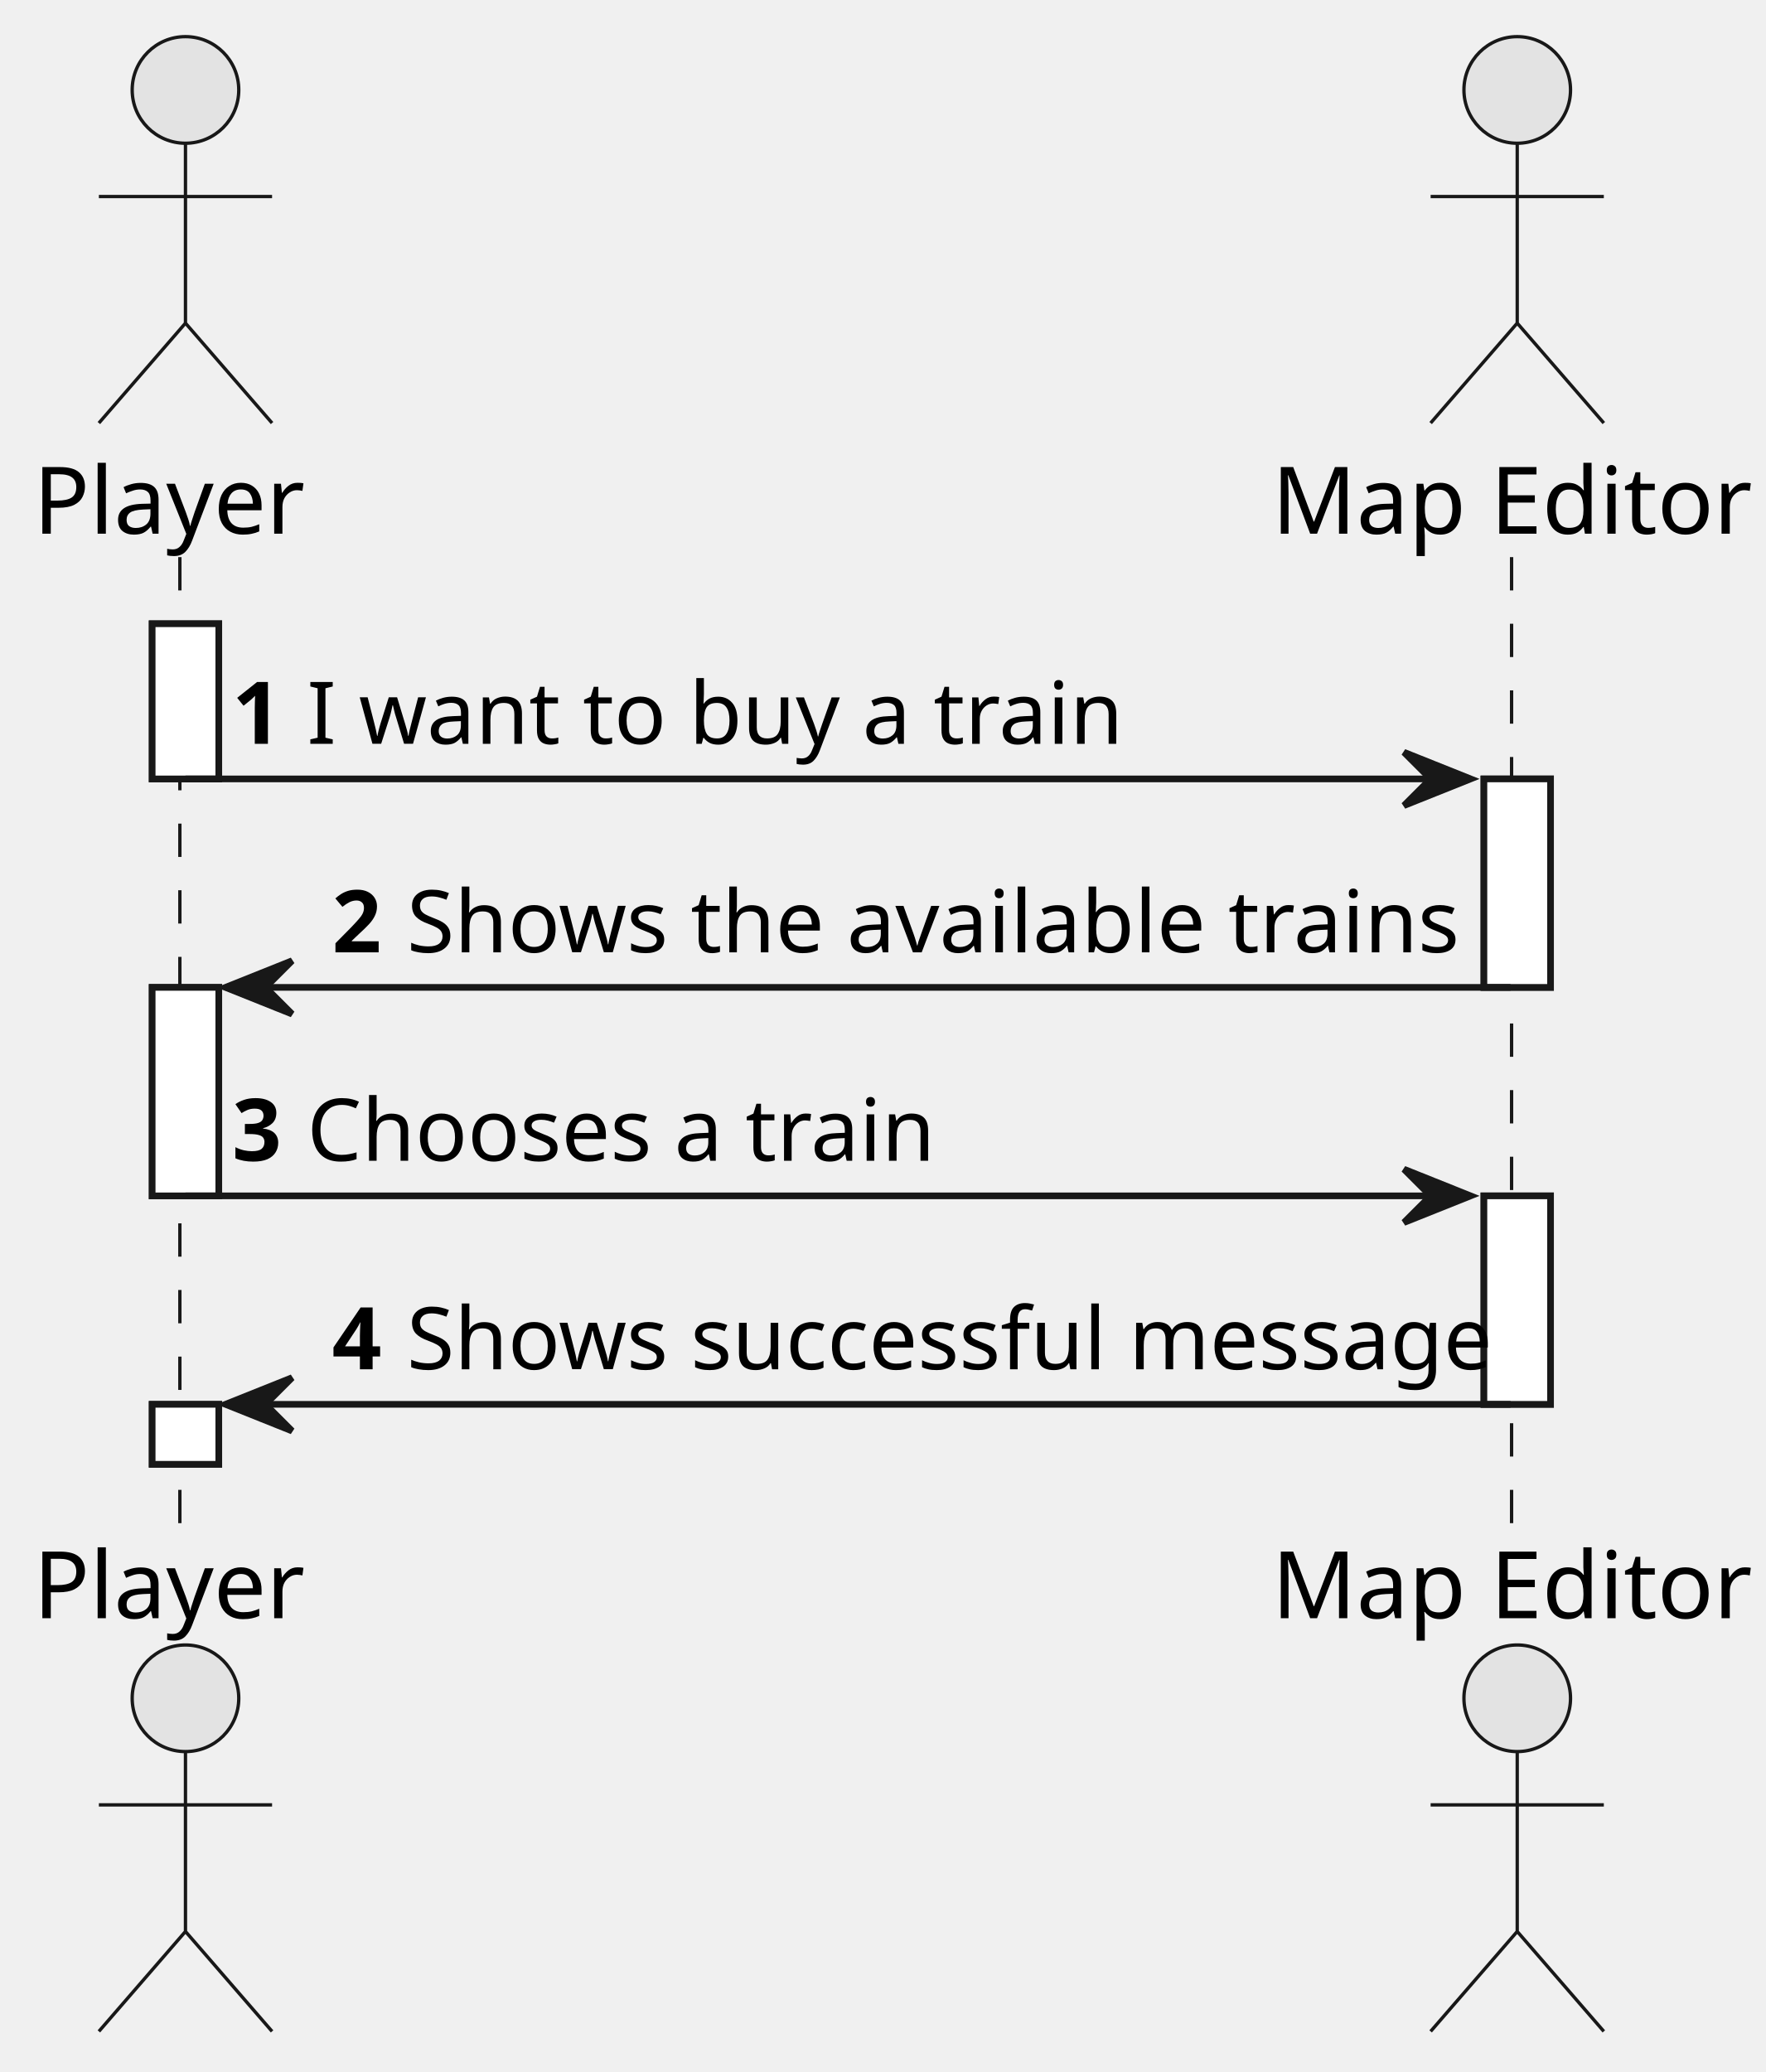
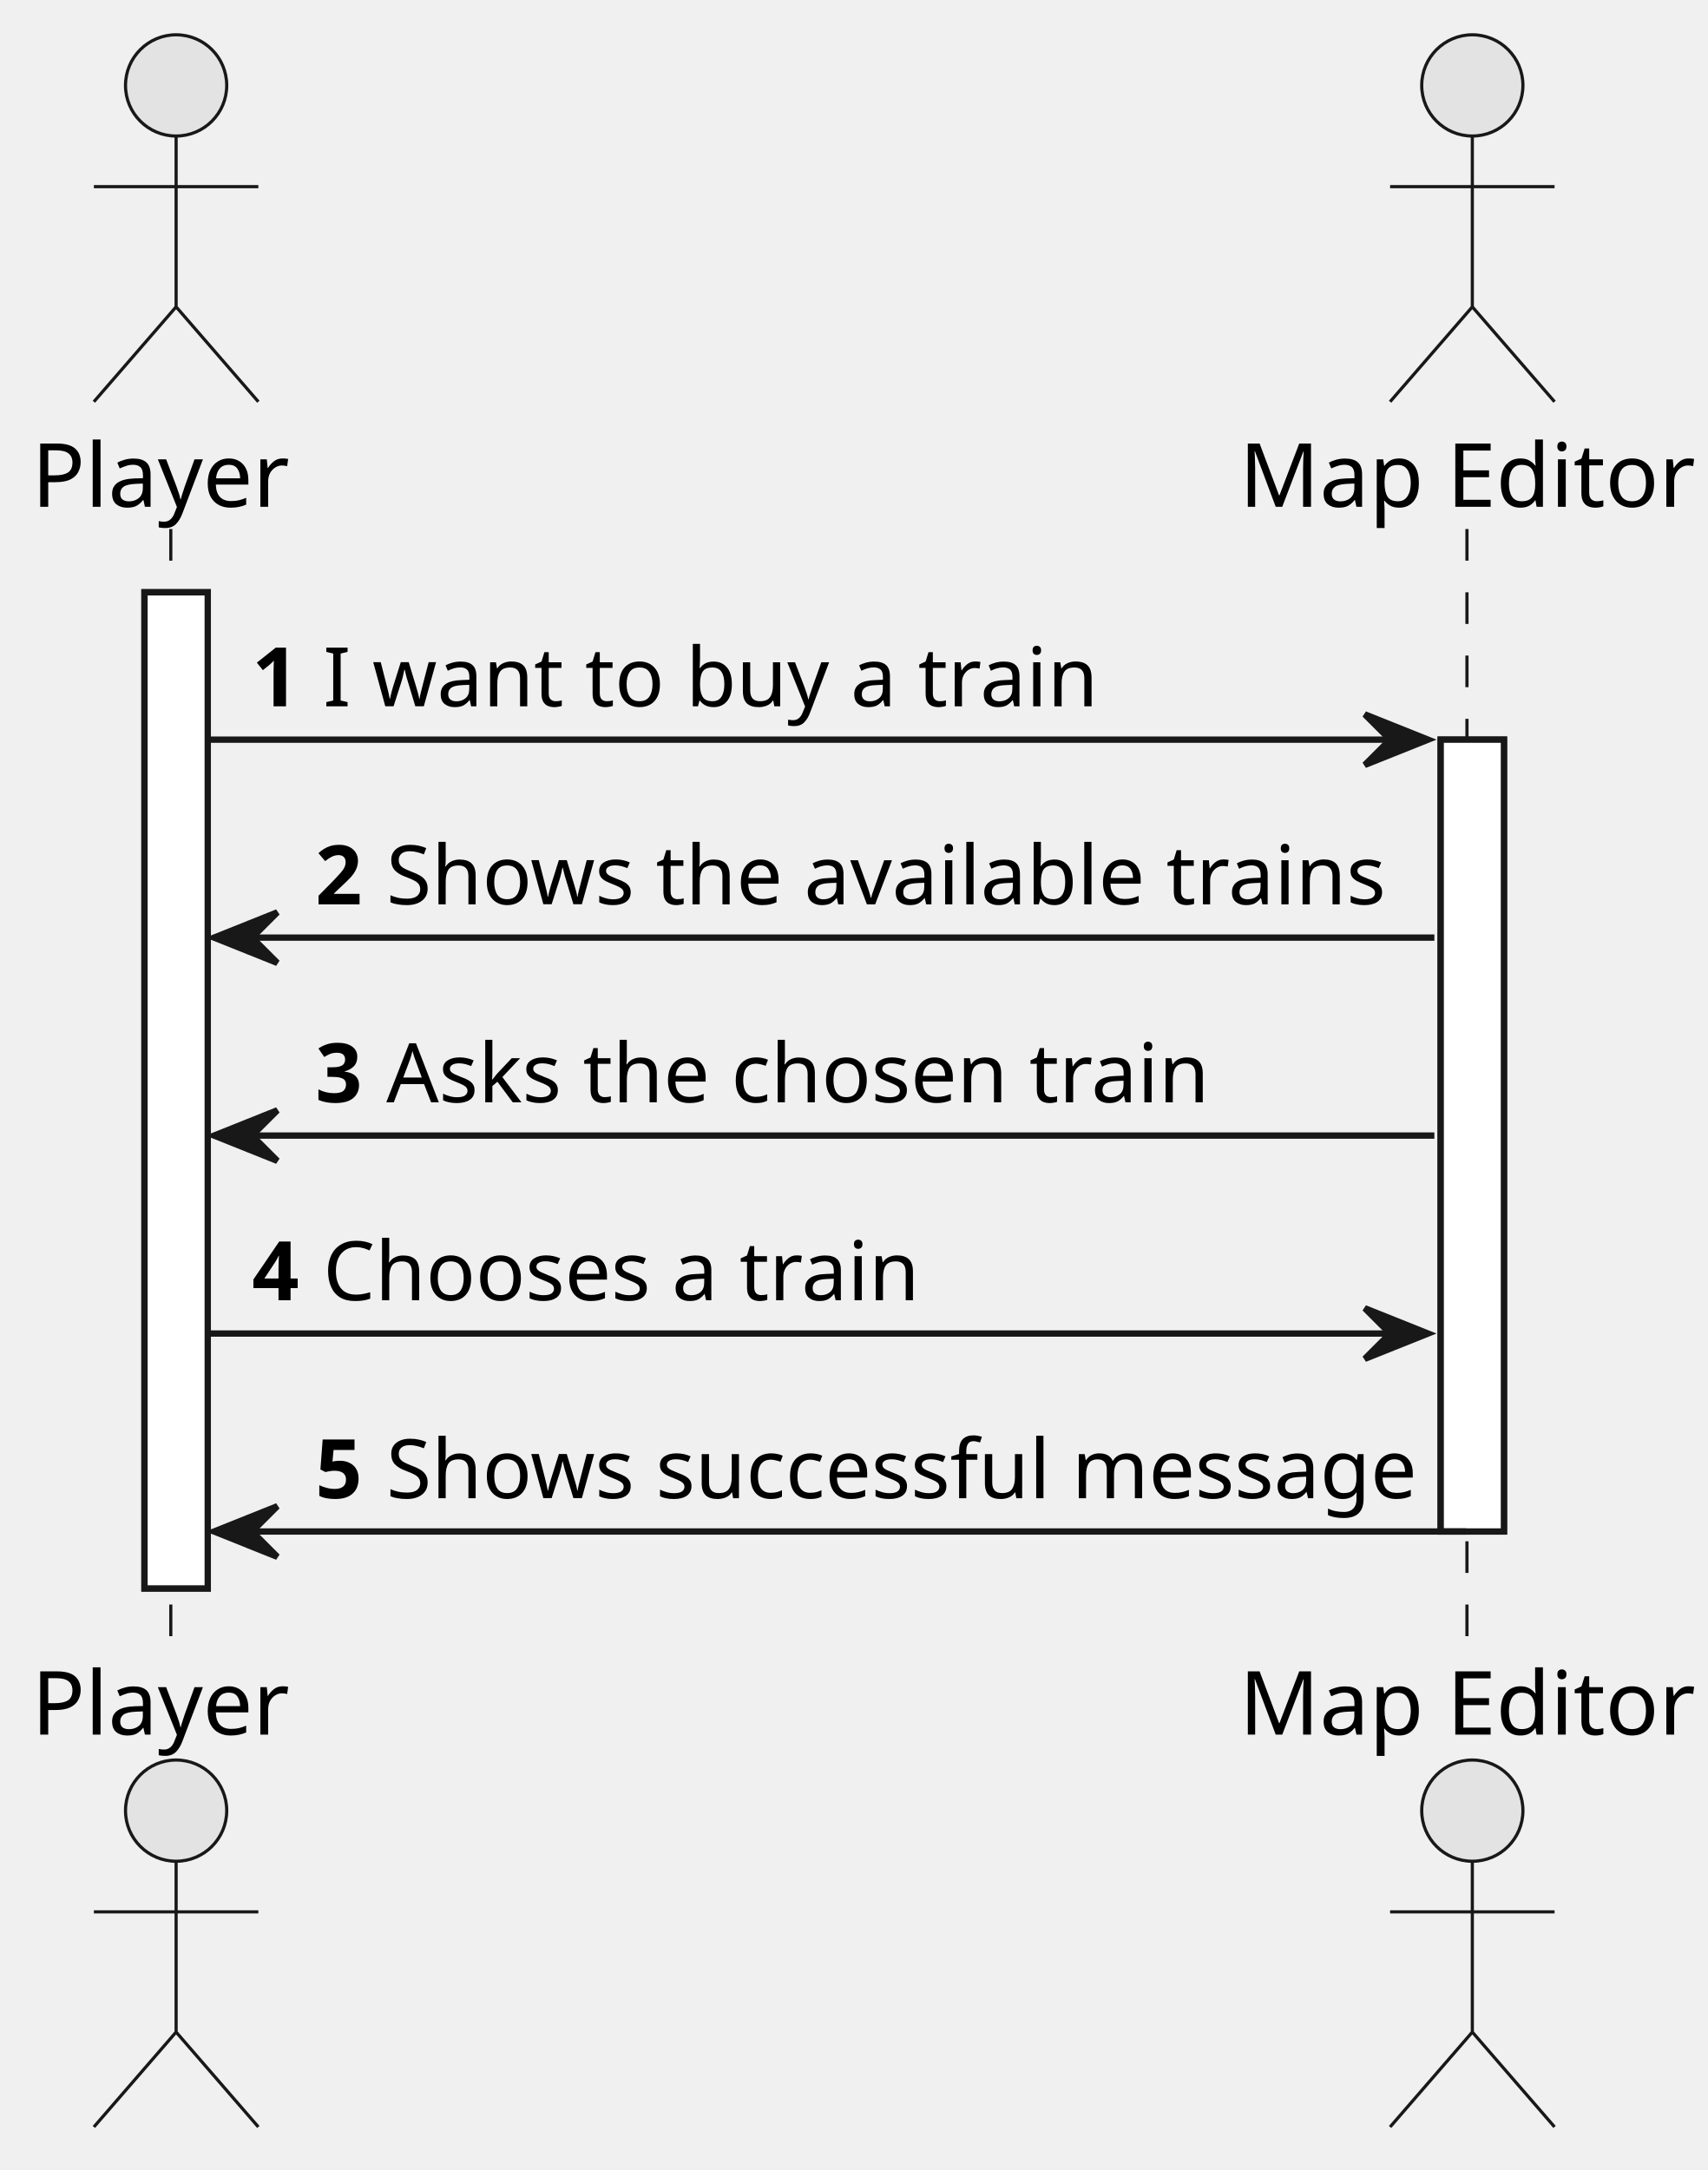
- <svg xmlns="http://www.w3.org/2000/svg" contentStyleType="text/css" height="311px" preserveAspectRatio="none" style="width:265px;height:311px;background:#FFFFFF;" version="1.1" viewBox="0 0 265 311" width="265px" zoomAndPan="magnify">
+ <svg xmlns="http://www.w3.org/2000/svg" contentStyleType="text/css" height="343px" preserveAspectRatio="none" style="width:270px;height:343px;background:#FFFFFF;" version="1.1" viewBox="0 0 270 343" width="270px" zoomAndPan="magnify">
  <defs />
  <g>
-     <rect fill="#FFFFFF" height="23.291" style="stroke:#181818;stroke-width:1.0;" width="10" x="22.841" y="93.621" />
-     <rect fill="#FFFFFF" height="31.291" style="stroke:#181818;stroke-width:1.0;" width="10" x="22.841" y="148.203" />
-     <rect fill="#FFFFFF" height="9" style="stroke:#181818;stroke-width:1.0;" width="10" x="22.841" y="210.785" />
-     <rect fill="#FFFFFF" height="31.291" style="stroke:#181818;stroke-width:1.0;" width="10" x="222.753" y="116.912" />
-     <rect fill="#FFFFFF" height="31.291" style="stroke:#181818;stroke-width:1.0;" width="10" x="222.753" y="179.494" />
-     <line style="stroke:#181818;stroke-width:0.5;stroke-dasharray:5.0,5.0;" x1="27" x2="27" y1="83.621" y2="228.785" />
-     <line style="stroke:#181818;stroke-width:0.5;stroke-dasharray:5.0,5.0;" x1="226.905" x2="226.905" y1="83.621" y2="228.785" />
+     <rect fill="#FFFFFF" height="157.455" style="stroke:#181818;stroke-width:1.0;" width="10" x="22.841" y="93.621" />
+     <rect fill="#FFFFFF" height="125.164" style="stroke:#181818;stroke-width:1.0;" width="10" x="227.753" y="116.912" />
+     <line style="stroke:#181818;stroke-width:0.5;stroke-dasharray:5.0,5.0;" x1="27" x2="27" y1="83.621" y2="260.076" />
+     <line style="stroke:#181818;stroke-width:0.5;stroke-dasharray:5.0,5.0;" x1="231.905" x2="231.905" y1="83.621" y2="260.076" />
    <text fill="#000000" font-family="sans-serif" font-size="14" lengthAdjust="spacing" textLength="39.683" x="5" y="80.107">Player</text>
    <ellipse cx="27.841" cy="13.5" fill="#E3E3E3" rx="8" ry="8" style="stroke:#181818;stroke-width:0.5;" />
    <path d="M27.841,21.5 L27.841,48.5 M14.841,29.5 L40.841,29.5 M27.841,48.5 L14.841,63.5 M27.841,48.5 L40.841,63.5 " fill="none" style="stroke:#181818;stroke-width:0.5;" />
-     <text fill="#000000" font-family="sans-serif" font-size="14" lengthAdjust="spacing" textLength="39.683" x="5" y="242.893">Player</text>
-     <ellipse cx="27.841" cy="254.906" fill="#E3E3E3" rx="8" ry="8" style="stroke:#181818;stroke-width:0.5;" />
-     <path d="M27.841,262.906 L27.841,289.906 M14.841,270.906 L40.841,270.906 M27.841,289.906 L14.841,304.906 M27.841,289.906 L40.841,304.906 " fill="none" style="stroke:#181818;stroke-width:0.5;" />
-     <text fill="#000000" font-family="sans-serif" font-size="14" lengthAdjust="spacing" textLength="67.696" x="190.905" y="80.107">Map Editor</text>
-     <ellipse cx="227.753" cy="13.5" fill="#E3E3E3" rx="8" ry="8" style="stroke:#181818;stroke-width:0.5;" />
-     <path d="M227.753,21.5 L227.753,48.5 M214.753,29.5 L240.753,29.5 M227.753,48.5 L214.753,63.5 M227.753,48.5 L240.753,63.5 " fill="none" style="stroke:#181818;stroke-width:0.5;" />
-     <text fill="#000000" font-family="sans-serif" font-size="14" lengthAdjust="spacing" textLength="67.696" x="190.905" y="242.893">Map Editor</text>
-     <ellipse cx="227.753" cy="254.906" fill="#E3E3E3" rx="8" ry="8" style="stroke:#181818;stroke-width:0.5;" />
-     <path d="M227.753,262.906 L227.753,289.906 M214.753,270.906 L240.753,270.906 M227.753,289.906 L214.753,304.906 M227.753,289.906 L240.753,304.906 " fill="none" style="stroke:#181818;stroke-width:0.5;" />
-     <rect fill="#FFFFFF" height="23.291" style="stroke:#181818;stroke-width:1.0;" width="10" x="22.841" y="93.621" />
-     <rect fill="#FFFFFF" height="31.291" style="stroke:#181818;stroke-width:1.0;" width="10" x="22.841" y="148.203" />
-     <rect fill="#FFFFFF" height="9" style="stroke:#181818;stroke-width:1.0;" width="10" x="22.841" y="210.785" />
-     <rect fill="#FFFFFF" height="31.291" style="stroke:#181818;stroke-width:1.0;" width="10" x="222.753" y="116.912" />
-     <rect fill="#FFFFFF" height="31.291" style="stroke:#181818;stroke-width:1.0;" width="10" x="222.753" y="179.494" />
-     <polygon fill="#181818" points="210.753,112.912,220.753,116.912,210.753,120.912,214.753,116.912" style="stroke:#181818;stroke-width:1.0;" />
-     <line style="stroke:#181818;stroke-width:1.0;" x1="27.841" x2="216.753" y1="116.912" y2="116.912" />
-     <text fill="#000000" font-family="sans-serif" font-size="13" font-weight="bold" lengthAdjust="spacing" textLength="7.23" x="34.841" y="111.649">1</text>
-     <text fill="#000000" font-family="sans-serif" font-size="13" lengthAdjust="spacing" textLength="113.452" x="46.071" y="111.649">I want to buy a train</text>
+     <text fill="#000000" font-family="sans-serif" font-size="14" lengthAdjust="spacing" textLength="39.683" x="5" y="274.184">Player</text>
+     <ellipse cx="27.841" cy="286.197" fill="#E3E3E3" rx="8" ry="8" style="stroke:#181818;stroke-width:0.5;" />
+     <path d="M27.841,294.197 L27.841,321.197 M14.841,302.197 L40.841,302.197 M27.841,321.197 L14.841,336.197 M27.841,321.197 L40.841,336.197 " fill="none" style="stroke:#181818;stroke-width:0.5;" />
+     <text fill="#000000" font-family="sans-serif" font-size="14" lengthAdjust="spacing" textLength="67.696" x="195.905" y="80.107">Map Editor</text>
+     <ellipse cx="232.753" cy="13.5" fill="#E3E3E3" rx="8" ry="8" style="stroke:#181818;stroke-width:0.5;" />
+     <path d="M232.753,21.5 L232.753,48.5 M219.753,29.5 L245.753,29.5 M232.753,48.5 L219.753,63.5 M232.753,48.5 L245.753,63.5 " fill="none" style="stroke:#181818;stroke-width:0.5;" />
+     <text fill="#000000" font-family="sans-serif" font-size="14" lengthAdjust="spacing" textLength="67.696" x="195.905" y="274.184">Map Editor</text>
+     <ellipse cx="232.753" cy="286.197" fill="#E3E3E3" rx="8" ry="8" style="stroke:#181818;stroke-width:0.5;" />
+     <path d="M232.753,294.197 L232.753,321.197 M219.753,302.197 L245.753,302.197 M232.753,321.197 L219.753,336.197 M232.753,321.197 L245.753,336.197 " fill="none" style="stroke:#181818;stroke-width:0.5;" />
+     <rect fill="#FFFFFF" height="157.455" style="stroke:#181818;stroke-width:1.0;" width="10" x="22.841" y="93.621" />
+     <rect fill="#FFFFFF" height="125.164" style="stroke:#181818;stroke-width:1.0;" width="10" x="227.753" y="116.912" />
+     <polygon fill="#181818" points="215.753,112.912,225.753,116.912,215.753,120.912,219.753,116.912" style="stroke:#181818;stroke-width:1.0;" />
+     <line style="stroke:#181818;stroke-width:1.0;" x1="32.841" x2="221.753" y1="116.912" y2="116.912" />
+     <text fill="#000000" font-family="sans-serif" font-size="13" font-weight="bold" lengthAdjust="spacing" textLength="7.23" x="39.841" y="111.649">1</text>
+     <text fill="#000000" font-family="sans-serif" font-size="13" lengthAdjust="spacing" textLength="113.452" x="51.071" y="111.649">I want to buy a train</text>
    <polygon fill="#181818" points="43.841,144.203,33.841,148.203,43.841,152.203,39.841,148.203" style="stroke:#181818;stroke-width:1.0;" />
    <line style="stroke:#181818;stroke-width:1.0;" x1="37.841" x2="226.753" y1="148.203" y2="148.203" />
    <text fill="#000000" font-family="sans-serif" font-size="13" font-weight="bold" lengthAdjust="spacing" textLength="7.23" x="49.841" y="142.94">2</text>
    <text fill="#000000" font-family="sans-serif" font-size="13" lengthAdjust="spacing" textLength="151.03" x="61.071" y="142.94">Shows the available trains</text>
-     <polygon fill="#181818" points="210.753,175.494,220.753,179.494,210.753,183.494,214.753,179.494" style="stroke:#181818;stroke-width:1.0;" />
-     <line style="stroke:#181818;stroke-width:1.0;" x1="27.841" x2="216.753" y1="179.494" y2="179.494" />
-     <text fill="#000000" font-family="sans-serif" font-size="13" font-weight="bold" lengthAdjust="spacing" textLength="7.23" x="34.841" y="174.231">3</text>
-     <text fill="#000000" font-family="sans-serif" font-size="13" lengthAdjust="spacing" textLength="91.051" x="46.071" y="174.231">Chooses a train</text>
-     <polygon fill="#181818" points="43.841,206.785,33.841,210.785,43.841,214.785,39.841,210.785" style="stroke:#181818;stroke-width:1.0;" />
-     <line style="stroke:#181818;stroke-width:1.0;" x1="37.841" x2="226.753" y1="210.785" y2="210.785" />
-     <text fill="#000000" font-family="sans-serif" font-size="13" font-weight="bold" lengthAdjust="spacing" textLength="7.23" x="49.841" y="205.523">4</text>
-     <text fill="#000000" font-family="sans-serif" font-size="13" lengthAdjust="spacing" textLength="159.682" x="61.071" y="205.523">Shows successful message</text>
+     <polygon fill="#181818" points="43.841,175.494,33.841,179.494,43.841,183.494,39.841,179.494" style="stroke:#181818;stroke-width:1.0;" />
+     <line style="stroke:#181818;stroke-width:1.0;" x1="37.841" x2="226.753" y1="179.494" y2="179.494" />
+     <text fill="#000000" font-family="sans-serif" font-size="13" font-weight="bold" lengthAdjust="spacing" textLength="7.23" x="49.841" y="174.231">3</text>
+     <text fill="#000000" font-family="sans-serif" font-size="13" lengthAdjust="spacing" textLength="124.287" x="61.071" y="174.231">Asks the chosen train</text>
+     <polygon fill="#181818" points="215.753,206.785,225.753,210.785,215.753,214.785,219.753,210.785" style="stroke:#181818;stroke-width:1.0;" />
+     <line style="stroke:#181818;stroke-width:1.0;" x1="32.841" x2="221.753" y1="210.785" y2="210.785" />
+     <text fill="#000000" font-family="sans-serif" font-size="13" font-weight="bold" lengthAdjust="spacing" textLength="7.23" x="39.841" y="205.523">4</text>
+     <text fill="#000000" font-family="sans-serif" font-size="13" lengthAdjust="spacing" textLength="91.051" x="51.071" y="205.523">Chooses a train</text>
+     <polygon fill="#181818" points="43.841,238.076,33.841,242.076,43.841,246.076,39.841,242.076" style="stroke:#181818;stroke-width:1.0;" />
+     <line style="stroke:#181818;stroke-width:1.0;" x1="37.841" x2="231.753" y1="242.076" y2="242.076" />
+     <text fill="#000000" font-family="sans-serif" font-size="13" font-weight="bold" lengthAdjust="spacing" textLength="7.23" x="49.841" y="236.814">5</text>
+     <text fill="#000000" font-family="sans-serif" font-size="13" lengthAdjust="spacing" textLength="159.682" x="61.071" y="236.814">Shows successful message</text>
  </g>
</svg>
